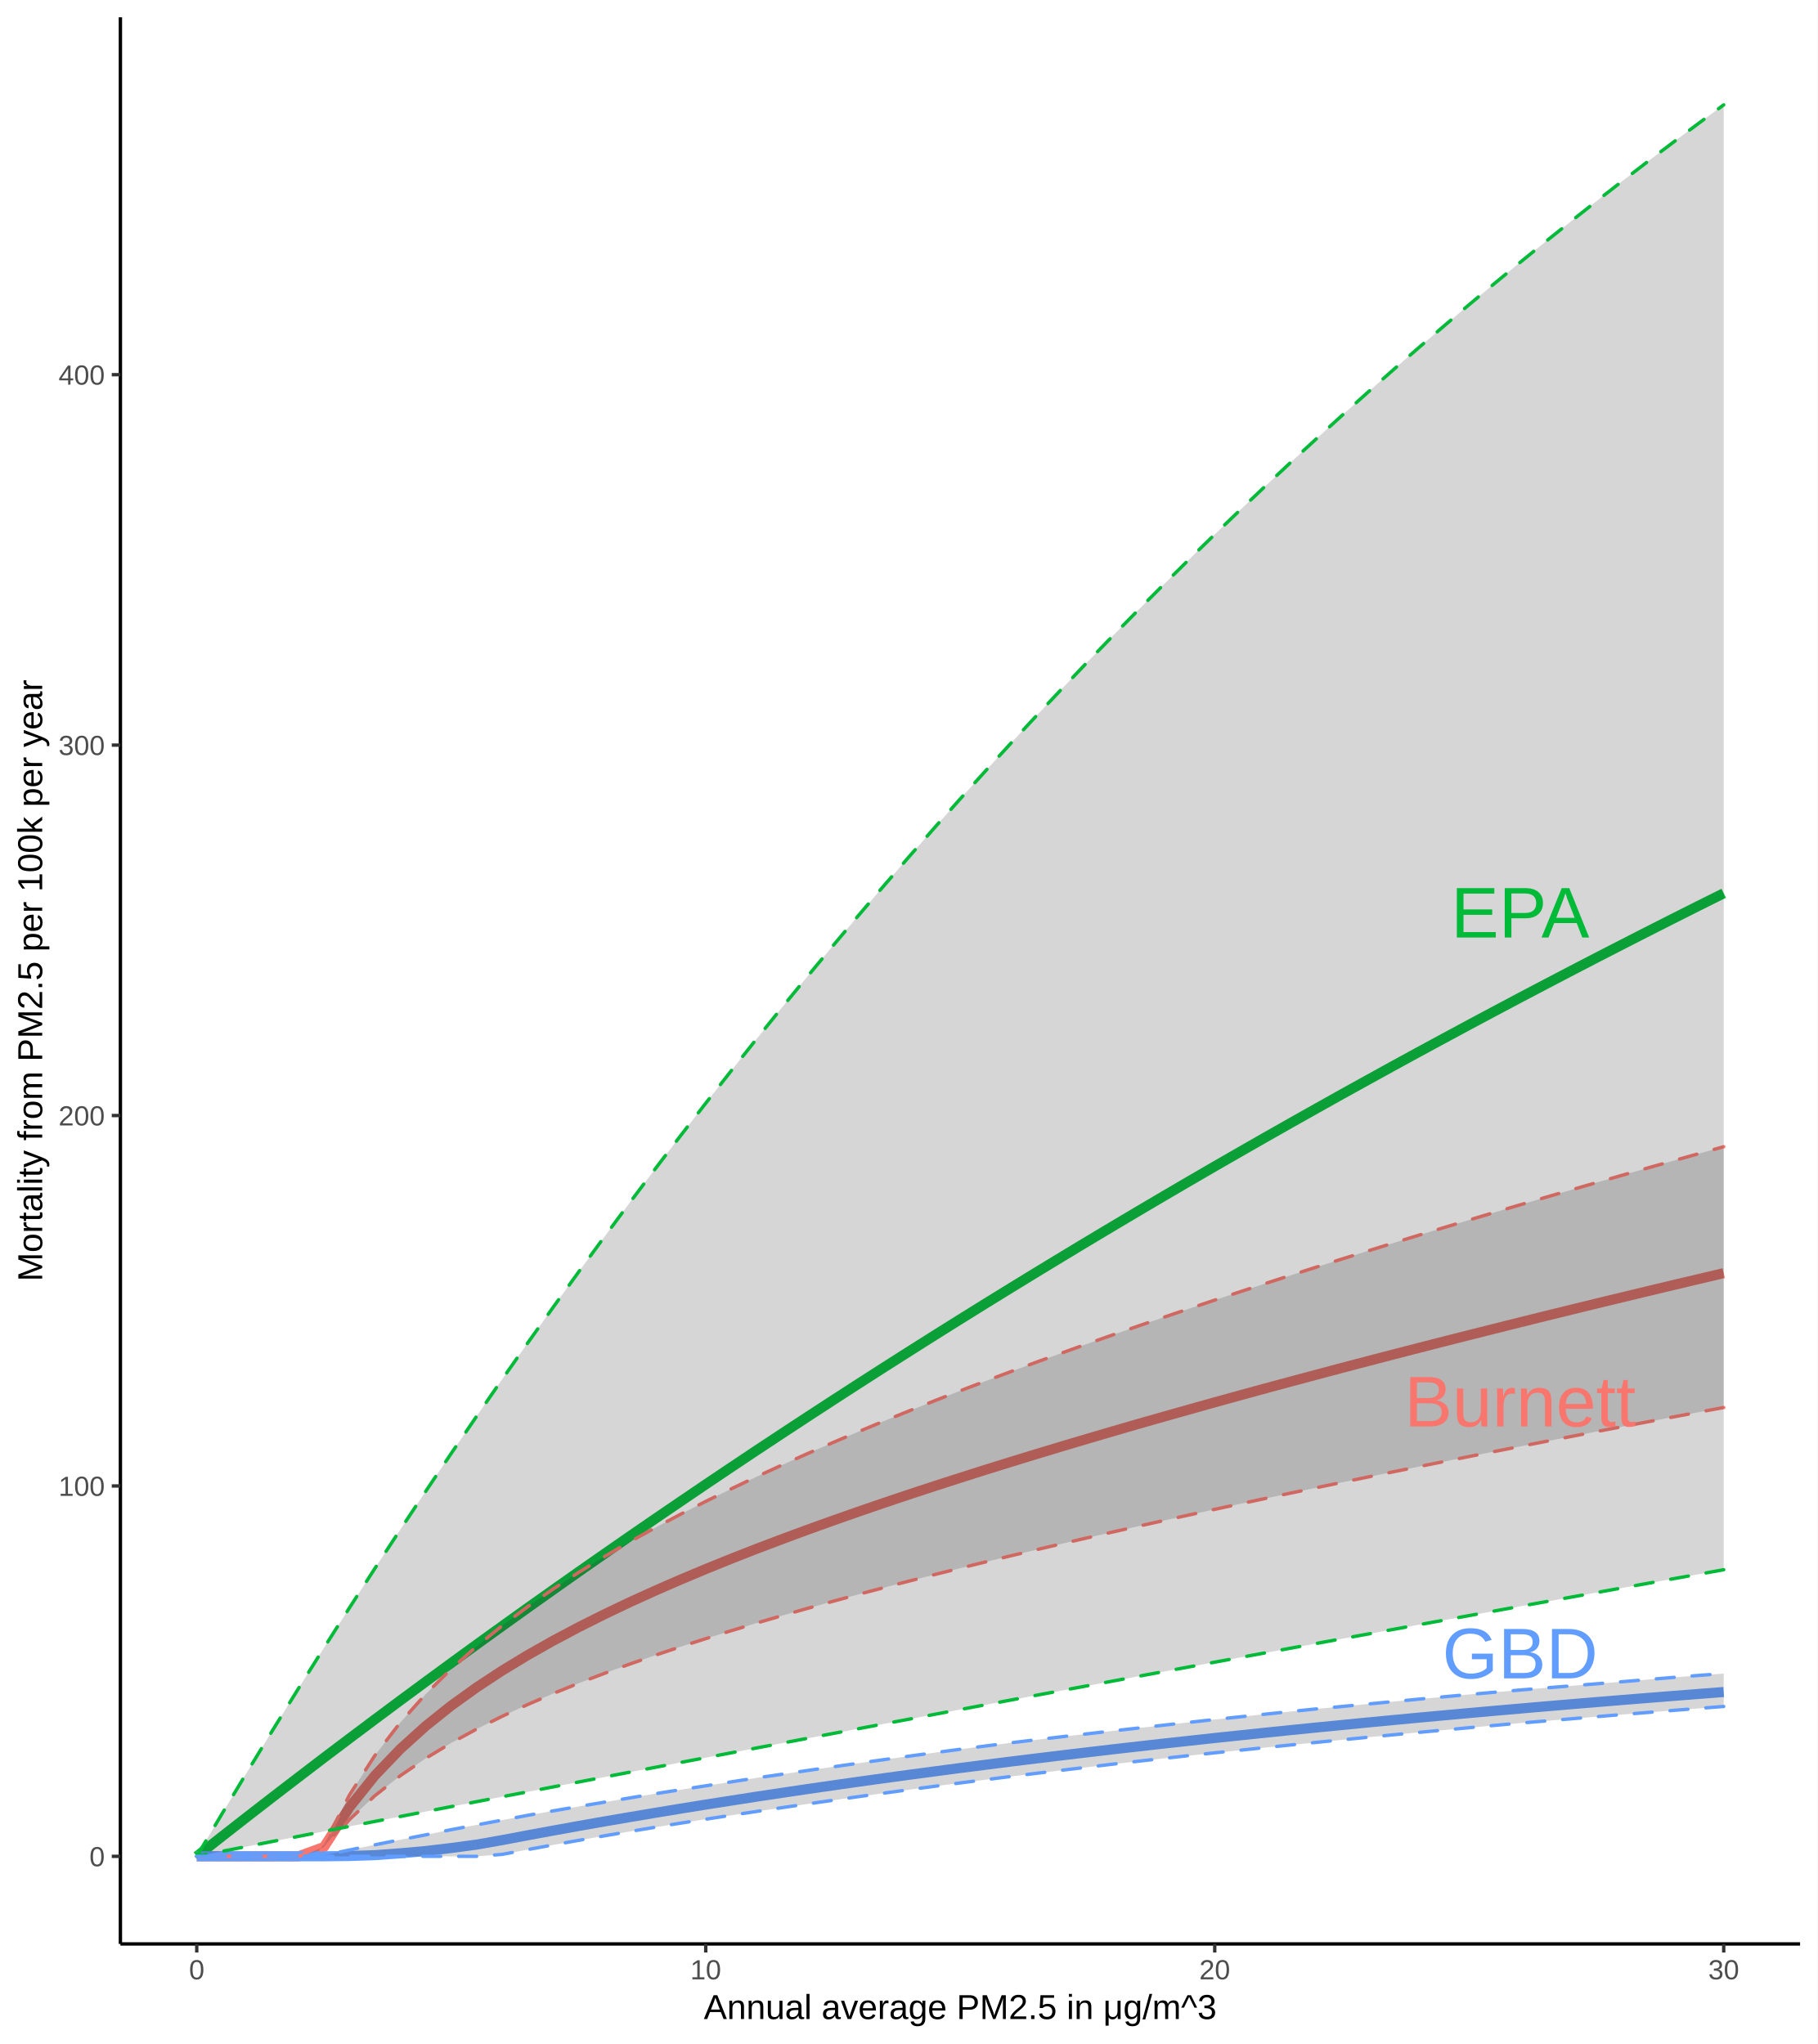
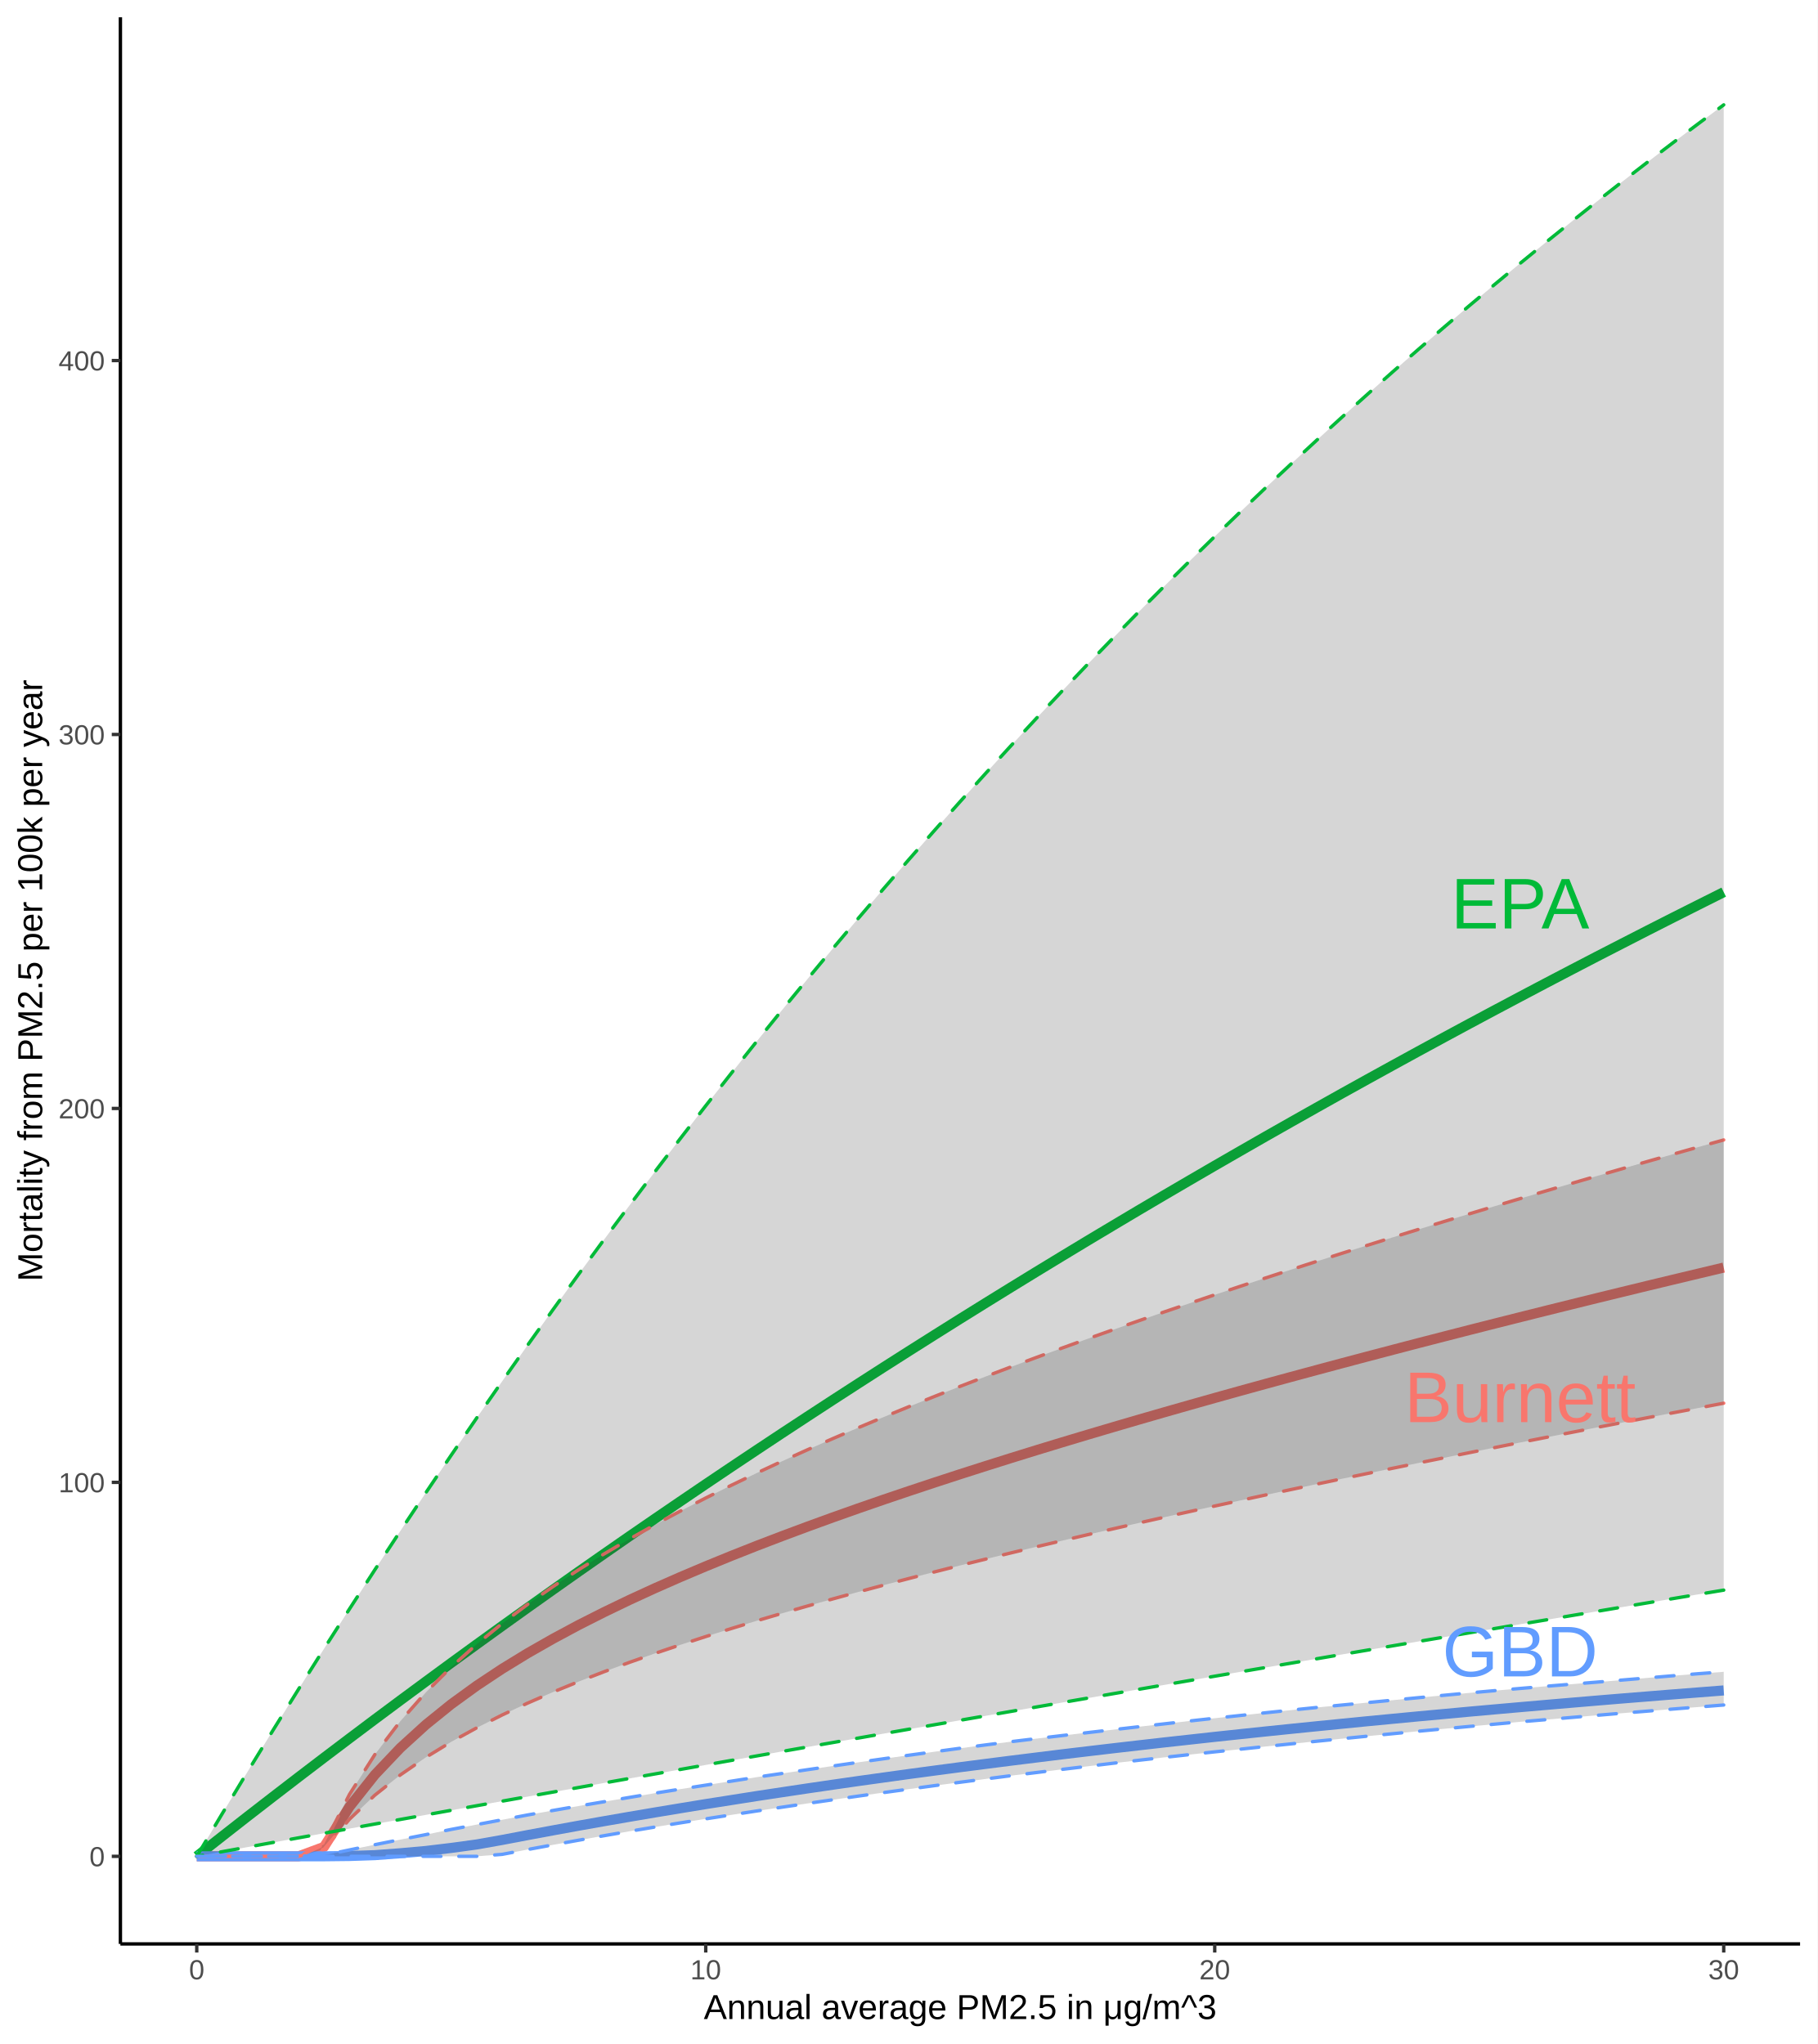
<svg xmlns="http://www.w3.org/2000/svg" class="svglite" width="576.00pt" height="648.00pt" viewBox="0 0 576.00 648.00">
  <defs>
    <style type="text/css">
    .svglite line, .svglite polyline, .svglite polygon, .svglite path, .svglite rect, .svglite circle {
      fill: none;
      stroke: #000000;
      stroke-linecap: round;
      stroke-linejoin: round;
      stroke-miterlimit: 10.00;
    }
  </style>
  </defs>
  <rect width="100%" height="100%" style="stroke: none; fill: #FFFFFF;" />
  <defs>
    <clipPath id="cpMC4wMHw1NzYuMDB8MC4wMHw2NDguMDA=">
      <rect x="0.00" y="0.00" width="576.00" height="648.00" />
    </clipPath>
  </defs>
  <g clip-path="url(#cpMC4wMHw1NzYuMDB8MC4wMHw2NDguMDA=)">
    <rect x="0.00" y="0.00" width="576.00" height="648.00" style="stroke-width: 1.07; stroke: #FFFFFF; fill: #FFFFFF;" />
  </g>
  <defs>
    <clipPath id="cpMzguMTZ8NTcwLjUyfDUuNDh8NjE2LjI3">
      <rect x="38.16" y="5.48" width="532.36" height="610.79" />
    </clipPath>
  </defs>
  <g clip-path="url(#cpMzguMTZ8NTcwLjUyfDUuNDh8NjE2LjI3)">
    <rect x="38.16" y="5.48" width="532.36" height="610.79" style="stroke-width: 1.07; stroke: none; fill: #FFFFFF;" />
-     <polyline points="62.36,588.50 70.43,588.50 78.49,588.50 86.56,588.50 94.63,588.50 102.69,585.54 110.76,572.94 118.82,562.88 126.89,554.46 134.96,547.17 143.02,540.73 151.09,534.93 159.15,529.63 167.22,524.73 175.29,520.17 183.35,515.89 191.42,511.84 199.48,508.00 207.55,504.33 215.62,500.81 223.68,497.43 231.75,494.16 239.81,491.00 247.88,487.94 255.95,484.96 264.01,482.06 272.08,479.23 280.14,476.46 288.21,473.75 296.28,471.10 304.34,468.50 312.41,465.94 320.47,463.43 328.54,460.95 336.61,458.52 344.67,456.12 352.74,453.75 360.80,451.41 368.87,449.11 376.94,446.83 385.00,444.57 393.07,442.34 401.13,440.14 409.20,437.96 417.27,435.80 425.33,433.66 433.40,431.54 441.46,429.44 449.53,427.36 457.60,425.29 465.66,423.25 473.73,421.22 481.79,419.20 489.86,417.20 497.93,415.22 505.99,413.25 514.06,411.30 522.12,409.36 530.19,407.43 538.26,405.52 546.32,403.62 " style="stroke-width: 3.20; stroke: #F8766D; stroke-linecap: butt;" />
-     <polyline points="62.36,588.50 70.43,582.15 78.49,575.85 86.56,569.60 94.63,563.40 102.69,557.24 110.76,551.14 118.82,545.09 126.89,539.08 134.96,533.12 143.02,527.21 151.09,521.34 159.15,515.53 167.22,509.75 175.29,504.03 183.35,498.34 191.42,492.71 199.48,487.11 207.55,481.56 215.62,476.06 223.68,470.59 231.75,465.17 239.81,459.79 247.88,454.46 255.95,449.16 264.01,443.91 272.08,438.69 280.14,433.52 288.21,428.39 296.28,423.29 304.34,418.24 312.41,413.22 320.47,408.25 328.54,403.31 336.61,398.41 344.67,393.54 352.74,388.72 360.80,383.93 368.87,379.17 376.94,374.45 385.00,369.77 393.07,365.13 401.13,360.52 409.20,355.94 417.27,351.40 425.33,346.89 433.40,342.42 441.46,337.98 449.53,333.57 457.60,329.20 465.66,324.86 473.73,320.55 481.79,316.27 489.86,312.03 497.93,307.81 505.99,303.63 514.06,299.48 522.12,295.36 530.19,291.27 538.26,287.21 546.32,283.19 " style="stroke-width: 3.20; stroke: #00BA38; stroke-linecap: butt;" />
-     <polyline points="62.36,588.50 70.43,588.50 78.49,588.50 86.56,588.50 94.63,588.50 102.69,588.49 110.76,588.40 118.82,588.13 126.89,587.54 134.96,586.82 143.02,585.86 151.09,584.78 159.15,583.36 167.22,581.83 175.29,580.35 183.35,578.89 191.42,577.47 199.48,576.09 207.55,574.73 215.62,573.40 223.68,572.10 231.75,570.84 239.81,569.58 247.88,568.37 255.95,567.17 264.01,566.01 272.08,564.86 280.14,563.74 288.21,562.64 296.28,561.57 304.34,560.50 312.41,559.47 320.47,558.45 328.54,557.46 336.61,556.48 344.67,555.53 352.74,554.58 360.80,553.66 368.87,552.75 376.94,551.87 385.00,550.99 393.07,550.14 401.13,549.30 409.20,548.47 417.27,547.66 425.33,546.87 433.40,546.08 441.46,545.31 449.53,544.55 457.60,543.81 465.66,543.08 473.73,542.36 481.79,541.66 489.86,540.96 497.93,540.28 505.99,539.61 514.06,538.95 522.12,538.30 530.19,537.66 538.26,537.03 546.32,536.41 " style="stroke-width: 3.20; stroke: #619CFF; stroke-linecap: butt;" />
-     <polygon points="62.36,588.50 70.43,588.50 78.49,588.50 86.56,588.50 94.63,588.50 102.69,584.80 110.76,569.05 118.82,556.52 126.89,546.07 134.96,537.05 143.02,529.08 151.09,521.92 159.15,515.39 167.22,509.38 175.29,503.78 183.35,498.53 191.42,493.57 199.48,488.87 207.55,484.39 215.62,480.10 223.68,475.98 231.75,472.00 239.81,468.16 247.88,464.44 255.95,460.82 264.01,457.31 272.08,453.88 280.14,450.53 288.21,447.26 296.28,444.05 304.34,440.91 312.41,437.83 320.47,434.80 328.54,431.82 336.61,428.90 344.67,426.01 352.74,423.17 360.80,420.37 368.87,417.60 376.94,414.87 385.00,412.17 393.07,409.51 401.13,406.88 409.20,404.27 417.27,401.69 425.33,399.14 433.40,396.62 441.46,394.12 449.53,391.64 457.60,389.19 465.66,386.76 473.73,384.35 481.79,381.96 489.86,379.59 497.93,377.25 505.99,374.92 514.06,372.61 522.12,370.31 530.19,368.04 538.26,365.78 546.32,363.54 546.32,446.22 538.26,447.72 530.19,449.24 522.12,450.77 514.06,452.31 505.99,453.85 497.93,455.41 489.86,456.98 481.79,458.56 473.73,460.15 465.66,461.75 457.60,463.36 449.53,464.99 441.46,466.63 433.40,468.28 425.33,469.95 417.27,471.63 409.20,473.32 401.13,475.03 393.07,476.76 385.00,478.50 376.94,480.27 368.87,482.05 360.80,483.85 352.74,485.67 344.67,487.52 336.61,489.39 328.54,491.29 320.47,493.21 312.41,495.16 304.34,497.15 296.28,499.17 288.21,501.22 280.14,503.32 272.08,505.46 264.01,507.65 255.95,509.89 247.88,512.19 239.81,514.55 231.75,516.98 223.68,519.49 215.62,522.09 207.55,524.79 199.48,527.60 191.42,530.55 183.35,533.64 175.29,536.91 167.22,540.39 159.15,544.11 151.09,548.14 143.02,552.55 134.96,557.43 126.89,562.93 118.82,569.28 110.76,576.85 102.69,586.29 94.63,588.50 86.56,588.50 78.49,588.50 70.43,588.50 62.36,588.50 " style="stroke-width: 0.00; stroke: none; fill: #333333; fill-opacity: 0.20;" />
-     <polyline points="62.36,588.50 70.43,588.50 78.49,588.50 86.56,588.50 94.63,588.50 102.69,584.80 110.76,569.05 118.82,556.52 126.89,546.07 134.96,537.05 143.02,529.08 151.09,521.92 159.15,515.39 167.22,509.38 175.29,503.78 183.35,498.53 191.42,493.57 199.48,488.87 207.55,484.39 215.62,480.10 223.68,475.98 231.75,472.00 239.81,468.16 247.88,464.44 255.95,460.82 264.01,457.31 272.08,453.88 280.14,450.53 288.21,447.26 296.28,444.05 304.34,440.91 312.41,437.83 320.47,434.80 328.54,431.82 336.61,428.90 344.67,426.01 352.74,423.17 360.80,420.37 368.87,417.60 376.94,414.87 385.00,412.17 393.07,409.51 401.13,406.88 409.20,404.27 417.27,401.69 425.33,399.14 433.40,396.62 441.46,394.12 449.53,391.64 457.60,389.19 465.66,386.76 473.73,384.35 481.79,381.96 489.86,379.59 497.93,377.25 505.99,374.92 514.06,372.61 522.12,370.31 530.19,368.04 538.26,365.78 546.32,363.54 " style="stroke-width: 1.07; stroke: #F8766D; stroke-dasharray: 5.69,5.69;" />
-     <polyline points="546.32,446.22 538.26,447.72 530.19,449.24 522.12,450.77 514.06,452.31 505.99,453.85 497.93,455.41 489.86,456.98 481.79,458.56 473.73,460.15 465.66,461.75 457.60,463.36 449.53,464.99 441.46,466.63 433.40,468.28 425.33,469.95 417.27,471.63 409.20,473.32 401.13,475.03 393.07,476.76 385.00,478.50 376.94,480.27 368.87,482.05 360.80,483.85 352.74,485.67 344.67,487.52 336.61,489.39 328.54,491.29 320.47,493.21 312.41,495.16 304.34,497.15 296.28,499.17 288.21,501.22 280.14,503.32 272.08,505.46 264.01,507.65 255.95,509.89 247.88,512.19 239.81,514.55 231.75,516.98 223.68,519.49 215.62,522.09 207.55,524.79 199.48,527.60 191.42,530.55 183.35,533.64 175.29,536.91 167.22,540.39 159.15,544.11 151.09,548.14 143.02,552.55 134.96,557.43 126.89,562.93 118.82,569.28 110.76,576.85 102.69,586.29 94.63,588.50 86.56,588.50 78.49,588.50 70.43,588.50 62.36,588.50 " style="stroke-width: 1.07; stroke: #F8766D; stroke-dasharray: 5.69,5.69;" />
-     <polygon points="62.36,588.50 70.43,574.91 78.49,561.50 86.56,548.28 94.63,535.24 102.69,522.39 110.76,509.71 118.82,497.22 126.89,484.89 134.96,472.74 143.02,460.76 151.09,448.94 159.15,437.29 167.22,425.80 175.29,414.47 183.35,403.30 191.42,392.29 199.48,381.43 207.55,370.72 215.62,360.15 223.68,349.74 231.75,339.47 239.81,329.35 247.88,319.36 255.95,309.52 264.01,299.81 272.08,290.24 280.14,280.80 288.21,271.49 296.28,262.31 304.34,253.26 312.41,244.34 320.47,235.54 328.54,226.86 336.61,218.31 344.67,209.87 352.74,201.55 360.80,193.35 368.87,185.26 376.94,177.29 385.00,169.42 393.07,161.67 401.13,154.02 409.20,146.48 417.27,139.05 425.33,131.71 433.40,124.48 441.46,117.36 449.53,110.33 457.60,103.40 465.66,96.56 473.73,89.82 481.79,83.18 489.86,76.62 497.93,70.16 505.99,63.79 514.06,57.51 522.12,51.31 530.19,45.21 538.26,39.18 546.32,33.24 546.32,497.65 538.26,499.09 530.19,500.53 522.12,501.98 514.06,503.43 505.99,504.88 497.93,506.34 489.86,507.79 481.79,509.25 473.73,510.71 465.66,512.18 457.60,513.65 449.53,515.11 441.46,516.58 433.40,518.06 425.33,519.53 417.27,521.01 409.20,522.49 401.13,523.98 393.07,525.46 385.00,526.95 376.94,528.44 368.87,529.93 360.80,531.43 352.74,532.93 344.67,534.43 336.61,535.93 328.54,537.43 320.47,538.94 312.41,540.45 304.34,541.96 296.28,543.48 288.21,545.00 280.14,546.52 272.08,548.04 264.01,549.56 255.95,551.09 247.88,552.62 239.81,554.15 231.75,555.69 223.68,557.23 215.62,558.76 207.55,560.31 199.48,561.85 191.42,563.40 183.35,564.95 175.29,566.50 167.22,568.06 159.15,569.61 151.09,571.17 143.02,572.74 134.96,574.30 126.89,575.87 118.82,577.44 110.76,579.01 102.69,580.59 94.63,582.17 86.56,583.75 78.49,585.33 70.43,586.91 62.36,588.50 " style="stroke-width: 0.00; stroke: none; fill: #333333; fill-opacity: 0.20;" />
-     <polyline points="62.36,588.50 70.43,574.91 78.49,561.50 86.56,548.28 94.63,535.24 102.69,522.39 110.76,509.71 118.82,497.22 126.89,484.89 134.96,472.74 143.02,460.76 151.09,448.94 159.15,437.29 167.22,425.80 175.29,414.47 183.35,403.30 191.42,392.29 199.48,381.43 207.55,370.72 215.62,360.15 223.68,349.74 231.75,339.47 239.81,329.35 247.88,319.36 255.95,309.52 264.01,299.81 272.08,290.24 280.14,280.80 288.21,271.49 296.28,262.31 304.34,253.26 312.41,244.34 320.47,235.54 328.54,226.86 336.61,218.31 344.67,209.87 352.74,201.55 360.80,193.35 368.87,185.26 376.94,177.29 385.00,169.42 393.07,161.67 401.13,154.02 409.20,146.48 417.27,139.05 425.33,131.71 433.40,124.48 441.46,117.36 449.53,110.33 457.60,103.40 465.66,96.56 473.73,89.82 481.79,83.18 489.86,76.62 497.93,70.16 505.99,63.79 514.06,57.51 522.12,51.31 530.19,45.21 538.26,39.18 546.32,33.24 " style="stroke-width: 1.07; stroke: #00BA38; stroke-dasharray: 5.69,5.69;" />
-     <polyline points="546.32,497.65 538.26,499.09 530.19,500.53 522.12,501.98 514.06,503.43 505.99,504.88 497.93,506.34 489.86,507.79 481.79,509.25 473.73,510.71 465.66,512.18 457.60,513.65 449.53,515.11 441.46,516.58 433.40,518.06 425.33,519.53 417.27,521.01 409.20,522.49 401.13,523.98 393.07,525.46 385.00,526.95 376.94,528.44 368.87,529.93 360.80,531.43 352.74,532.93 344.67,534.43 336.61,535.93 328.54,537.43 320.47,538.94 312.41,540.45 304.34,541.96 296.28,543.48 288.21,545.00 280.14,546.52 272.08,548.04 264.01,549.56 255.95,551.09 247.88,552.62 239.81,554.15 231.75,555.69 223.68,557.23 215.62,558.76 207.55,560.31 199.48,561.85 191.42,563.40 183.35,564.95 175.29,566.50 167.22,568.06 159.15,569.61 151.09,571.17 143.02,572.74 134.96,574.30 126.89,575.87 118.82,577.44 110.76,579.01 102.69,580.59 94.63,582.17 86.56,583.75 78.49,585.33 70.43,586.91 62.36,588.50 " style="stroke-width: 1.07; stroke: #00BA38; stroke-dasharray: 5.69,5.69;" />
-     <polygon points="62.36,588.50 70.43,588.50 78.49,588.50 86.56,588.50 94.63,588.50 102.69,588.16 110.76,586.49 118.82,584.85 126.89,583.25 134.96,581.69 143.02,580.05 151.09,578.54 159.15,577.03 167.22,575.51 175.29,574.10 183.35,572.71 191.42,571.36 199.48,570.01 207.55,568.67 215.62,567.40 223.68,566.15 231.75,564.90 239.81,563.64 247.88,562.48 255.95,561.29 264.01,560.14 272.08,558.98 280.14,557.85 288.21,556.73 296.28,555.64 304.34,554.56 312.41,553.52 320.47,552.50 328.54,551.54 336.61,550.58 344.67,549.66 352.74,548.74 360.80,547.83 368.87,546.92 376.94,546.02 385.00,545.13 393.07,544.27 401.13,543.42 409.20,542.59 417.27,541.76 425.33,541.00 433.40,540.23 441.46,539.46 449.53,538.69 457.60,537.93 465.66,537.19 473.73,536.48 481.79,535.78 489.86,535.11 497.93,534.46 505.99,533.81 514.06,533.15 522.12,532.47 530.19,531.80 538.26,531.16 546.32,530.56 546.32,540.99 538.26,541.62 530.19,542.25 522.12,542.91 514.06,543.56 505.99,544.23 497.93,544.91 489.86,545.59 481.79,546.26 473.73,546.99 465.66,547.72 457.60,548.47 449.53,549.22 441.46,549.99 433.40,550.77 425.33,551.57 417.27,552.37 409.20,553.19 401.13,554.01 393.07,554.86 385.00,555.69 376.94,556.56 368.87,557.45 360.80,558.35 352.74,559.28 344.67,560.24 336.61,561.20 328.54,562.18 320.47,563.18 312.41,564.20 304.34,565.23 296.28,566.29 288.21,567.37 280.14,568.47 272.08,569.58 264.01,570.73 255.95,571.89 247.88,573.07 239.81,574.27 231.75,575.49 223.68,576.73 215.62,578.00 207.55,579.30 199.48,580.65 191.42,582.03 183.35,583.45 175.29,584.89 167.22,586.37 159.15,587.89 151.09,588.50 143.02,588.50 134.96,588.50 126.89,588.50 118.82,588.50 110.76,588.50 102.69,588.50 94.63,588.50 86.56,588.50 78.49,588.50 70.43,588.50 62.36,588.50 " style="stroke-width: 0.00; stroke: none; fill: #333333; fill-opacity: 0.20;" />
-     <polyline points="62.36,588.50 70.43,588.50 78.49,588.50 86.56,588.50 94.63,588.50 102.69,588.16 110.76,586.49 118.82,584.85 126.89,583.25 134.96,581.69 143.02,580.05 151.09,578.54 159.15,577.03 167.22,575.51 175.29,574.10 183.35,572.71 191.42,571.36 199.48,570.01 207.55,568.67 215.62,567.40 223.68,566.15 231.75,564.90 239.81,563.64 247.88,562.48 255.95,561.29 264.01,560.14 272.08,558.98 280.14,557.85 288.21,556.73 296.28,555.64 304.34,554.56 312.41,553.52 320.47,552.50 328.54,551.54 336.61,550.58 344.67,549.66 352.74,548.74 360.80,547.83 368.87,546.92 376.94,546.02 385.00,545.13 393.07,544.27 401.13,543.42 409.20,542.59 417.27,541.76 425.33,541.00 433.40,540.23 441.46,539.46 449.53,538.69 457.60,537.93 465.66,537.19 473.73,536.48 481.79,535.78 489.86,535.11 497.93,534.46 505.99,533.81 514.06,533.15 522.12,532.47 530.19,531.80 538.26,531.16 546.32,530.56 " style="stroke-width: 1.07; stroke: #619CFF; stroke-dasharray: 5.69,5.69;" />
-     <polyline points="546.32,540.99 538.26,541.62 530.19,542.25 522.12,542.91 514.06,543.56 505.99,544.23 497.93,544.91 489.86,545.59 481.79,546.26 473.73,546.99 465.66,547.72 457.60,548.47 449.53,549.22 441.46,549.99 433.40,550.77 425.33,551.57 417.27,552.37 409.20,553.19 401.13,554.01 393.07,554.86 385.00,555.69 376.94,556.56 368.87,557.45 360.80,558.35 352.74,559.28 344.67,560.24 336.61,561.20 328.54,562.18 320.47,563.18 312.41,564.20 304.34,565.23 296.28,566.29 288.21,567.37 280.14,568.47 272.08,569.58 264.01,570.73 255.95,571.89 247.88,573.07 239.81,574.27 231.75,575.49 223.68,576.73 215.62,578.00 207.55,579.30 199.48,580.65 191.42,582.03 183.35,583.45 175.29,584.89 167.22,586.37 159.15,587.89 151.09,588.50 143.02,588.50 134.96,588.50 126.89,588.50 118.82,588.50 110.76,588.50 102.69,588.50 94.63,588.50 86.56,588.50 78.49,588.50 70.43,588.50 62.36,588.50 " style="stroke-width: 1.07; stroke: #619CFF; stroke-dasharray: 5.69,5.69;" />
-     <text x="481.79" y="452.22" text-anchor="middle" style="font-size: 22.76px; fill: #F8766D; font-family: Arial;" textLength="73.35px" lengthAdjust="spacingAndGlyphs">Burnett</text>
-     <text x="481.79" y="297.22" text-anchor="middle" style="font-size: 22.76px; fill: #00BA38; font-family: Arial;" textLength="45.53px" lengthAdjust="spacingAndGlyphs">EPA</text>
-     <text x="481.79" y="532.08" text-anchor="middle" style="font-size: 22.76px; fill: #619CFF; font-family: Arial;" textLength="49.31px" lengthAdjust="spacingAndGlyphs">GBD</text>
+     <polyline points="62.36,588.50 70.43,588.50 78.49,588.50 86.56,588.50 94.63,588.50 102.69,585.51 110.76,572.79 118.82,562.63 126.89,554.13 134.96,546.78 143.02,540.27 151.09,534.41 159.15,529.06 167.22,524.12 175.29,519.52 183.35,515.19 191.42,511.11 199.48,507.23 207.55,503.52 215.62,499.97 223.68,496.56 231.75,493.26 239.81,490.07 247.88,486.98 255.95,483.97 264.01,481.04 272.08,478.18 280.14,475.39 288.21,472.66 296.28,469.98 304.34,467.35 312.41,464.77 320.47,462.23 328.54,459.73 336.61,457.27 344.67,454.85 352.74,452.46 360.80,450.10 368.87,447.77 376.94,445.47 385.00,443.19 393.07,440.94 401.13,438.72 409.20,436.52 417.27,434.34 425.33,432.18 433.40,430.04 441.46,427.92 449.53,425.81 457.60,423.73 465.66,421.66 473.73,419.61 481.79,417.58 489.86,415.56 497.93,413.56 505.99,411.57 514.06,409.60 522.12,407.64 530.19,405.70 538.26,403.77 546.32,401.85 " style="stroke-width: 3.20; stroke: #F8766D; stroke-linecap: butt;" />
+     <polyline points="62.36,588.50 70.43,582.15 78.49,575.84 86.56,569.59 94.63,563.38 102.69,557.23 110.76,551.12 118.82,545.06 126.89,539.05 134.96,533.09 143.02,527.17 151.09,521.30 159.15,515.48 167.22,509.70 175.29,503.97 183.35,498.28 191.42,492.64 199.48,487.04 207.55,481.49 215.62,475.98 223.68,470.51 231.75,465.08 239.81,459.70 247.88,454.35 255.95,449.05 264.01,443.79 272.08,438.57 280.14,433.39 288.21,428.25 296.28,423.15 304.34,418.09 312.41,413.07 320.47,408.09 328.54,403.14 336.61,398.23 344.67,393.36 352.74,388.53 360.80,383.73 368.87,378.97 376.94,374.25 385.00,369.56 393.07,364.91 401.13,360.29 409.20,355.71 417.27,351.16 425.33,346.64 433.40,342.16 441.46,337.72 449.53,333.30 457.60,328.92 465.66,324.57 473.73,320.26 481.79,315.98 489.86,311.72 497.93,307.50 505.99,303.31 514.06,299.16 522.12,295.03 530.19,290.93 538.26,286.87 546.32,282.83 " style="stroke-width: 3.20; stroke: #00BA38; stroke-linecap: butt;" />
+     <polyline points="62.36,588.50 70.43,588.50 78.49,588.50 86.56,588.50 94.63,588.50 102.69,588.49 110.76,588.40 118.82,588.13 126.89,587.53 134.96,586.81 143.02,585.84 151.09,584.74 159.15,583.31 167.22,581.77 175.29,580.27 183.35,578.80 191.42,577.37 199.48,575.97 207.55,574.60 215.62,573.26 223.68,571.94 231.75,570.67 239.81,569.40 247.88,568.18 255.95,566.97 264.01,565.79 272.08,564.63 280.14,563.51 288.21,562.39 296.28,561.31 304.34,560.24 312.41,559.20 320.47,558.17 328.54,557.17 336.61,556.17 344.67,555.21 352.74,554.26 360.80,553.33 368.87,552.41 376.94,551.52 385.00,550.63 393.07,549.77 401.13,548.92 409.20,548.09 417.27,547.27 425.33,546.47 433.40,545.67 441.46,544.90 449.53,544.13 457.60,543.39 465.66,542.64 473.73,541.92 481.79,541.21 489.86,540.51 497.93,539.82 505.99,539.14 514.06,538.47 522.12,537.82 530.19,537.17 538.26,536.54 546.32,535.91 " style="stroke-width: 3.20; stroke: #619CFF; stroke-linecap: butt;" />
+     <polygon points="62.36,588.50 70.43,588.50 78.49,588.50 86.56,588.50 94.63,588.50 102.69,584.76 110.76,568.87 118.82,556.22 126.89,545.66 134.96,536.55 143.02,528.51 151.09,521.28 159.15,514.69 167.22,508.62 175.29,502.97 183.35,497.67 191.42,492.66 199.48,487.92 207.55,483.39 215.62,479.06 223.68,474.90 231.75,470.89 239.81,467.01 247.88,463.25 255.95,459.60 264.01,456.05 272.08,452.59 280.14,449.21 288.21,445.90 296.28,442.67 304.34,439.50 312.41,436.39 320.47,433.33 328.54,430.32 336.61,427.37 344.67,424.45 352.74,421.59 360.80,418.76 368.87,415.96 376.94,413.21 385.00,410.49 393.07,407.80 401.13,405.14 409.20,402.51 417.27,399.91 425.33,397.33 433.40,394.78 441.46,392.26 449.53,389.76 457.60,387.28 465.66,384.83 473.73,382.40 481.79,379.99 489.86,377.59 497.93,375.22 505.99,372.87 514.06,370.54 522.12,368.23 530.19,365.93 538.26,363.65 546.32,361.39 546.32,444.85 538.26,446.38 530.19,447.91 522.12,449.45 514.06,451.00 505.99,452.56 497.93,454.14 489.86,455.72 481.79,457.31 473.73,458.92 465.66,460.54 457.60,462.17 449.53,463.81 441.46,465.46 433.40,467.13 425.33,468.81 417.27,470.51 409.20,472.22 401.13,473.94 393.07,475.69 385.00,477.45 376.94,479.23 368.87,481.03 360.80,482.85 352.74,484.69 344.67,486.55 336.61,488.44 328.54,490.35 320.47,492.30 312.41,494.27 304.34,496.27 296.28,498.31 288.21,500.39 280.14,502.51 272.08,504.67 264.01,506.88 255.95,509.14 247.88,511.46 239.81,513.84 231.75,516.30 223.68,518.83 215.62,521.46 207.55,524.18 199.48,527.02 191.42,529.99 183.35,533.12 175.29,536.42 167.22,539.93 159.15,543.69 151.09,547.76 143.02,552.20 134.96,557.13 126.89,562.69 118.82,569.10 110.76,576.74 102.69,586.27 94.63,588.50 86.56,588.50 78.49,588.50 70.43,588.50 62.36,588.50 " style="stroke-width: 0.00; stroke: none; fill: #333333; fill-opacity: 0.20;" />
+     <polyline points="62.36,588.50 70.43,588.50 78.49,588.50 86.56,588.50 94.63,588.50 102.69,584.76 110.76,568.87 118.82,556.22 126.89,545.66 134.96,536.55 143.02,528.51 151.09,521.28 159.15,514.69 167.22,508.62 175.29,502.97 183.35,497.67 191.42,492.66 199.48,487.92 207.55,483.39 215.62,479.06 223.68,474.90 231.75,470.89 239.81,467.01 247.88,463.25 255.95,459.60 264.01,456.05 272.08,452.59 280.14,449.21 288.21,445.90 296.28,442.67 304.34,439.50 312.41,436.39 320.47,433.33 328.54,430.32 336.61,427.37 344.67,424.45 352.74,421.59 360.80,418.76 368.87,415.96 376.94,413.21 385.00,410.49 393.07,407.80 401.13,405.14 409.20,402.51 417.27,399.91 425.33,397.33 433.40,394.78 441.46,392.26 449.53,389.76 457.60,387.28 465.66,384.83 473.73,382.40 481.79,379.99 489.86,377.59 497.93,375.22 505.99,372.87 514.06,370.54 522.12,368.23 530.19,365.93 538.26,363.65 546.32,361.39 " style="stroke-width: 1.07; stroke: #F8766D; stroke-dasharray: 5.69,5.69;" />
+     <polyline points="546.32,444.85 538.26,446.38 530.19,447.91 522.12,449.45 514.06,451.00 505.99,452.56 497.93,454.14 489.86,455.72 481.79,457.31 473.73,458.92 465.66,460.54 457.60,462.17 449.53,463.81 441.46,465.46 433.40,467.13 425.33,468.81 417.27,470.51 409.20,472.22 401.13,473.94 393.07,475.69 385.00,477.45 376.94,479.23 368.87,481.03 360.80,482.85 352.74,484.69 344.67,486.55 336.61,488.44 328.54,490.35 320.47,492.30 312.41,494.27 304.34,496.27 296.28,498.31 288.21,500.39 280.14,502.51 272.08,504.67 264.01,506.88 255.95,509.14 247.88,511.46 239.81,513.84 231.75,516.30 223.68,518.83 215.62,521.46 207.55,524.18 199.48,527.02 191.42,529.99 183.35,533.12 175.29,536.42 167.22,539.93 159.15,543.69 151.09,547.76 143.02,552.20 134.96,557.13 126.89,562.69 118.82,569.10 110.76,576.74 102.69,586.27 94.63,588.50 86.56,588.50 78.49,588.50 70.43,588.50 62.36,588.50 " style="stroke-width: 1.07; stroke: #F8766D; stroke-dasharray: 5.69,5.69;" />
+     <polygon points="62.36,588.50 70.43,574.98 78.49,561.64 86.56,548.48 94.63,535.51 102.69,522.71 110.76,510.09 118.82,497.64 126.89,485.36 134.96,473.25 143.02,461.31 151.09,449.53 159.15,437.92 167.22,426.46 175.29,415.16 183.35,404.02 191.42,393.03 199.48,382.19 207.55,371.49 215.62,360.95 223.68,350.55 231.75,340.29 239.81,330.18 247.88,320.20 255.95,310.36 264.01,300.65 272.08,291.08 280.14,281.64 288.21,272.33 296.28,263.15 304.34,254.09 312.41,245.16 320.47,236.35 328.54,227.66 336.61,219.09 344.67,210.64 352.74,202.31 360.80,194.09 368.87,185.98 376.94,177.98 385.00,170.09 393.07,162.32 401.13,154.64 409.20,147.08 417.27,139.61 425.33,132.25 433.40,125.00 441.46,117.84 449.53,110.78 457.60,103.81 465.66,96.94 473.73,90.17 481.79,83.49 489.86,76.90 497.93,70.40 505.99,63.99 514.06,57.67 522.12,51.44 530.19,45.29 538.26,39.22 546.32,33.24 546.32,504.11 538.26,505.45 530.19,506.80 522.12,508.15 514.06,509.50 505.99,510.86 497.93,512.21 489.86,513.57 481.79,514.93 473.73,516.29 465.66,517.65 457.60,519.02 449.53,520.39 441.46,521.76 433.40,523.13 425.33,524.50 417.27,525.88 409.20,527.26 401.13,528.64 393.07,530.02 385.00,531.40 376.94,532.79 368.87,534.18 360.80,535.57 352.74,536.96 344.67,538.36 336.61,539.75 328.54,541.15 320.47,542.55 312.41,543.96 304.34,545.36 296.28,546.77 288.21,548.18 280.14,549.59 272.08,551.00 264.01,552.42 255.95,553.83 247.88,555.25 239.81,556.68 231.75,558.10 223.68,559.53 215.62,560.96 207.55,562.39 199.48,563.82 191.42,565.25 183.35,566.69 175.29,568.13 167.22,569.57 159.15,571.01 151.09,572.46 143.02,573.91 134.96,575.36 126.89,576.81 118.82,578.26 110.76,579.72 102.69,581.18 94.63,582.64 86.56,584.10 78.49,585.57 70.43,587.03 62.36,588.50 " style="stroke-width: 0.00; stroke: none; fill: #333333; fill-opacity: 0.20;" />
+     <polyline points="62.36,588.50 70.43,574.98 78.49,561.64 86.56,548.48 94.63,535.51 102.69,522.71 110.76,510.09 118.82,497.64 126.89,485.36 134.96,473.25 143.02,461.31 151.09,449.53 159.15,437.92 167.22,426.46 175.29,415.16 183.35,404.02 191.42,393.03 199.48,382.19 207.55,371.49 215.62,360.95 223.68,350.55 231.75,340.29 239.81,330.18 247.88,320.20 255.95,310.36 264.01,300.65 272.08,291.08 280.14,281.64 288.21,272.33 296.28,263.15 304.34,254.09 312.41,245.16 320.47,236.35 328.54,227.66 336.61,219.09 344.67,210.64 352.74,202.31 360.80,194.09 368.87,185.98 376.94,177.98 385.00,170.09 393.07,162.32 401.13,154.64 409.20,147.08 417.27,139.61 425.33,132.25 433.40,125.00 441.46,117.84 449.53,110.78 457.60,103.81 465.66,96.94 473.73,90.17 481.79,83.49 489.86,76.90 497.93,70.40 505.99,63.99 514.06,57.67 522.12,51.44 530.19,45.29 538.26,39.22 546.32,33.24 " style="stroke-width: 1.07; stroke: #00BA38; stroke-dasharray: 5.69,5.69;" />
+     <polyline points="546.32,504.11 538.26,505.45 530.19,506.80 522.12,508.15 514.06,509.50 505.99,510.86 497.93,512.21 489.86,513.57 481.79,514.93 473.73,516.29 465.66,517.65 457.60,519.02 449.53,520.39 441.46,521.76 433.40,523.13 425.33,524.50 417.27,525.88 409.20,527.26 401.13,528.64 393.07,530.02 385.00,531.40 376.94,532.79 368.87,534.18 360.80,535.57 352.74,536.96 344.67,538.36 336.61,539.75 328.54,541.15 320.47,542.55 312.41,543.96 304.34,545.36 296.28,546.77 288.21,548.18 280.14,549.59 272.08,551.00 264.01,552.42 255.95,553.83 247.88,555.25 239.81,556.68 231.75,558.10 223.68,559.53 215.62,560.96 207.55,562.39 199.48,563.82 191.42,565.25 183.35,566.69 175.29,568.13 167.22,569.57 159.15,571.01 151.09,572.46 143.02,573.91 134.96,575.36 126.89,576.81 118.82,578.26 110.76,579.72 102.69,581.18 94.63,582.64 86.56,584.10 78.49,585.57 70.43,587.03 62.36,588.50 " style="stroke-width: 1.07; stroke: #00BA38; stroke-dasharray: 5.69,5.69;" />
+     <polygon points="62.36,588.50 70.43,588.50 78.49,588.50 86.56,588.50 94.63,588.50 102.69,588.16 110.76,586.47 118.82,584.81 126.89,583.20 134.96,581.62 143.02,579.97 151.09,578.44 159.15,576.92 167.22,575.39 175.29,573.96 183.35,572.56 191.42,571.20 199.48,569.83 207.55,568.48 215.62,567.20 223.68,565.94 231.75,564.68 239.81,563.41 247.88,562.23 255.95,561.03 264.01,559.86 272.08,558.70 280.14,557.56 288.21,556.43 296.28,555.33 304.34,554.24 312.41,553.18 320.47,552.15 328.54,551.18 336.61,550.22 344.67,549.29 352.74,548.36 360.80,547.44 368.87,546.52 376.94,545.61 385.00,544.72 393.07,543.85 401.13,542.99 409.20,542.15 417.27,541.32 425.33,540.54 433.40,539.77 441.46,538.99 449.53,538.21 457.60,537.45 465.66,536.70 473.73,535.98 481.79,535.28 489.86,534.60 497.93,533.94 505.99,533.29 514.06,532.62 522.12,531.94 530.19,531.26 538.26,530.61 546.32,530.01 546.32,540.53 538.26,541.17 530.19,541.81 522.12,542.47 514.06,543.13 505.99,543.81 497.93,544.49 489.86,545.18 481.79,545.86 473.73,546.60 465.66,547.33 457.60,548.08 449.53,548.84 441.46,549.62 433.40,550.41 425.33,551.21 417.27,552.02 409.20,552.85 401.13,553.68 393.07,554.54 385.00,555.38 376.94,556.26 368.87,557.15 360.80,558.06 352.74,559.00 344.67,559.97 336.61,560.94 328.54,561.93 320.47,562.93 312.41,563.97 304.34,565.01 296.28,566.08 288.21,567.17 280.14,568.28 272.08,569.40 264.01,570.56 255.95,571.73 247.88,572.92 239.81,574.13 231.75,575.37 223.68,576.62 215.62,577.90 207.55,579.22 199.48,580.57 191.42,581.97 183.35,583.40 175.29,584.86 167.22,586.35 159.15,587.88 151.09,588.50 143.02,588.50 134.96,588.50 126.89,588.50 118.82,588.50 110.76,588.50 102.69,588.50 94.63,588.50 86.56,588.50 78.49,588.50 70.43,588.50 62.36,588.50 " style="stroke-width: 0.00; stroke: none; fill: #333333; fill-opacity: 0.20;" />
+     <polyline points="62.36,588.50 70.43,588.50 78.49,588.50 86.56,588.50 94.63,588.50 102.69,588.16 110.76,586.47 118.82,584.81 126.89,583.20 134.96,581.62 143.02,579.97 151.09,578.44 159.15,576.92 167.22,575.39 175.29,573.96 183.35,572.56 191.42,571.20 199.48,569.83 207.55,568.48 215.62,567.20 223.68,565.94 231.75,564.68 239.81,563.41 247.88,562.23 255.95,561.03 264.01,559.86 272.08,558.70 280.14,557.56 288.21,556.43 296.28,555.33 304.34,554.24 312.41,553.18 320.47,552.15 328.54,551.18 336.61,550.22 344.67,549.29 352.74,548.36 360.80,547.44 368.87,546.52 376.94,545.61 385.00,544.72 393.07,543.85 401.13,542.99 409.20,542.15 417.27,541.32 425.33,540.54 433.40,539.77 441.46,538.99 449.53,538.21 457.60,537.45 465.66,536.70 473.73,535.98 481.79,535.28 489.86,534.60 497.93,533.94 505.99,533.29 514.06,532.62 522.12,531.94 530.19,531.26 538.26,530.61 546.32,530.01 " style="stroke-width: 1.07; stroke: #619CFF; stroke-dasharray: 5.69,5.69;" />
+     <polyline points="546.32,540.53 538.26,541.17 530.19,541.81 522.12,542.47 514.06,543.13 505.99,543.81 497.93,544.49 489.86,545.18 481.79,545.86 473.73,546.60 465.66,547.33 457.60,548.08 449.53,548.84 441.46,549.62 433.40,550.41 425.33,551.21 417.27,552.02 409.20,552.85 401.13,553.68 393.07,554.54 385.00,555.38 376.94,556.26 368.87,557.15 360.80,558.06 352.74,559.00 344.67,559.97 336.61,560.94 328.54,561.93 320.47,562.93 312.41,563.97 304.34,565.01 296.28,566.08 288.21,567.17 280.14,568.28 272.08,569.40 264.01,570.56 255.95,571.73 247.88,572.92 239.81,574.13 231.75,575.37 223.68,576.62 215.62,577.90 207.55,579.22 199.48,580.57 191.42,581.97 183.35,583.40 175.29,584.86 167.22,586.35 159.15,587.88 151.09,588.50 143.02,588.50 134.96,588.50 126.89,588.50 118.82,588.50 110.76,588.50 102.69,588.50 94.63,588.50 86.56,588.50 78.49,588.50 70.43,588.50 62.36,588.50 " style="stroke-width: 1.07; stroke: #619CFF; stroke-dasharray: 5.69,5.69;" />
+     <text x="481.79" y="450.84" text-anchor="middle" style="font-size: 22.76px; fill: #F8766D; font-family: Arial;" textLength="73.35px" lengthAdjust="spacingAndGlyphs">Burnett</text>
+     <text x="481.79" y="294.35" text-anchor="middle" style="font-size: 22.76px; fill: #00BA38; font-family: Arial;" textLength="45.53px" lengthAdjust="spacingAndGlyphs">EPA</text>
+     <text x="481.79" y="531.46" text-anchor="middle" style="font-size: 22.76px; fill: #619CFF; font-family: Arial;" textLength="49.31px" lengthAdjust="spacingAndGlyphs">GBD</text>
  </g>
  <g clip-path="url(#cpMC4wMHw1NzYuMDB8MC4wMHw2NDguMDA=)">
    <polyline points="38.16,616.27 38.16,5.48 " style="stroke-width: 1.07; stroke-linecap: butt;" />
    <text x="33.23" y="591.66" text-anchor="end" style="font-size: 8.80px; fill: #4D4D4D; font-family: Arial;" textLength="4.90px" lengthAdjust="spacingAndGlyphs">0</text>
-     <text x="33.23" y="474.23" text-anchor="end" style="font-size: 8.80px; fill: #4D4D4D; font-family: Arial;" textLength="14.69px" lengthAdjust="spacingAndGlyphs">100</text>
-     <text x="33.23" y="356.80" text-anchor="end" style="font-size: 8.80px; fill: #4D4D4D; font-family: Arial;" textLength="14.69px" lengthAdjust="spacingAndGlyphs">200</text>
-     <text x="33.23" y="239.37" text-anchor="end" style="font-size: 8.80px; fill: #4D4D4D; font-family: Arial;" textLength="14.69px" lengthAdjust="spacingAndGlyphs">300</text>
-     <text x="33.23" y="121.95" text-anchor="end" style="font-size: 8.80px; fill: #4D4D4D; font-family: Arial;" textLength="14.69px" lengthAdjust="spacingAndGlyphs">400</text>
+     <text x="33.23" y="473.10" text-anchor="end" style="font-size: 8.80px; fill: #4D4D4D; font-family: Arial;" textLength="14.69px" lengthAdjust="spacingAndGlyphs">100</text>
+     <text x="33.23" y="354.55" text-anchor="end" style="font-size: 8.80px; fill: #4D4D4D; font-family: Arial;" textLength="14.69px" lengthAdjust="spacingAndGlyphs">200</text>
+     <text x="33.23" y="236.00" text-anchor="end" style="font-size: 8.80px; fill: #4D4D4D; font-family: Arial;" textLength="14.69px" lengthAdjust="spacingAndGlyphs">300</text>
+     <text x="33.23" y="117.45" text-anchor="end" style="font-size: 8.80px; fill: #4D4D4D; font-family: Arial;" textLength="14.69px" lengthAdjust="spacingAndGlyphs">400</text>
    <polyline points="35.42,588.50 38.16,588.50 " style="stroke-width: 1.07; stroke: #333333; stroke-linecap: butt;" />
-     <polyline points="35.42,471.08 38.16,471.08 " style="stroke-width: 1.07; stroke: #333333; stroke-linecap: butt;" />
-     <polyline points="35.42,353.65 38.16,353.65 " style="stroke-width: 1.07; stroke: #333333; stroke-linecap: butt;" />
-     <polyline points="35.42,236.22 38.16,236.22 " style="stroke-width: 1.07; stroke: #333333; stroke-linecap: butt;" />
-     <polyline points="35.42,118.79 38.16,118.79 " style="stroke-width: 1.07; stroke: #333333; stroke-linecap: butt;" />
+     <polyline points="35.42,469.95 38.16,469.95 " style="stroke-width: 1.07; stroke: #333333; stroke-linecap: butt;" />
+     <polyline points="35.42,351.40 38.16,351.40 " style="stroke-width: 1.07; stroke: #333333; stroke-linecap: butt;" />
+     <polyline points="35.42,232.85 38.16,232.85 " style="stroke-width: 1.07; stroke: #333333; stroke-linecap: butt;" />
+     <polyline points="35.42,114.30 38.16,114.30 " style="stroke-width: 1.07; stroke: #333333; stroke-linecap: butt;" />
    <polyline points="38.16,616.27 570.52,616.27 " style="stroke-width: 1.07; stroke-linecap: butt;" />
    <polyline points="62.36,619.01 62.36,616.27 " style="stroke-width: 1.07; stroke: #333333; stroke-linecap: butt;" />
    <polyline points="223.68,619.01 223.68,616.27 " style="stroke-width: 1.07; stroke: #333333; stroke-linecap: butt;" />
    <polyline points="385.00,619.01 385.00,616.27 " style="stroke-width: 1.07; stroke: #333333; stroke-linecap: butt;" />
    <polyline points="546.32,619.01 546.32,616.27 " style="stroke-width: 1.07; stroke: #333333; stroke-linecap: butt;" />
    <text x="62.36" y="627.50" text-anchor="middle" style="font-size: 8.80px; fill: #4D4D4D; font-family: Arial;" textLength="4.90px" lengthAdjust="spacingAndGlyphs">0</text>
    <text x="223.68" y="627.50" text-anchor="middle" style="font-size: 8.80px; fill: #4D4D4D; font-family: Arial;" textLength="9.79px" lengthAdjust="spacingAndGlyphs">10</text>
    <text x="385.00" y="627.50" text-anchor="middle" style="font-size: 8.80px; fill: #4D4D4D; font-family: Arial;" textLength="9.79px" lengthAdjust="spacingAndGlyphs">20</text>
    <text x="546.32" y="627.50" text-anchor="middle" style="font-size: 8.80px; fill: #4D4D4D; font-family: Arial;" textLength="9.79px" lengthAdjust="spacingAndGlyphs">30</text>
    <text x="304.34" y="640.09" text-anchor="middle" style="font-size: 11.00px; font-family: Arial;" textLength="162.93px" lengthAdjust="spacingAndGlyphs">Annual average PM2.5 in μg/m^3</text>
    <text transform="translate(13.37,310.87) rotate(-90)" text-anchor="middle" style="font-size: 11.00px; font-family: Arial;" textLength="190.75px" lengthAdjust="spacingAndGlyphs">Mortality from PM2.5 per 100k per year</text>
  </g>
</svg>
